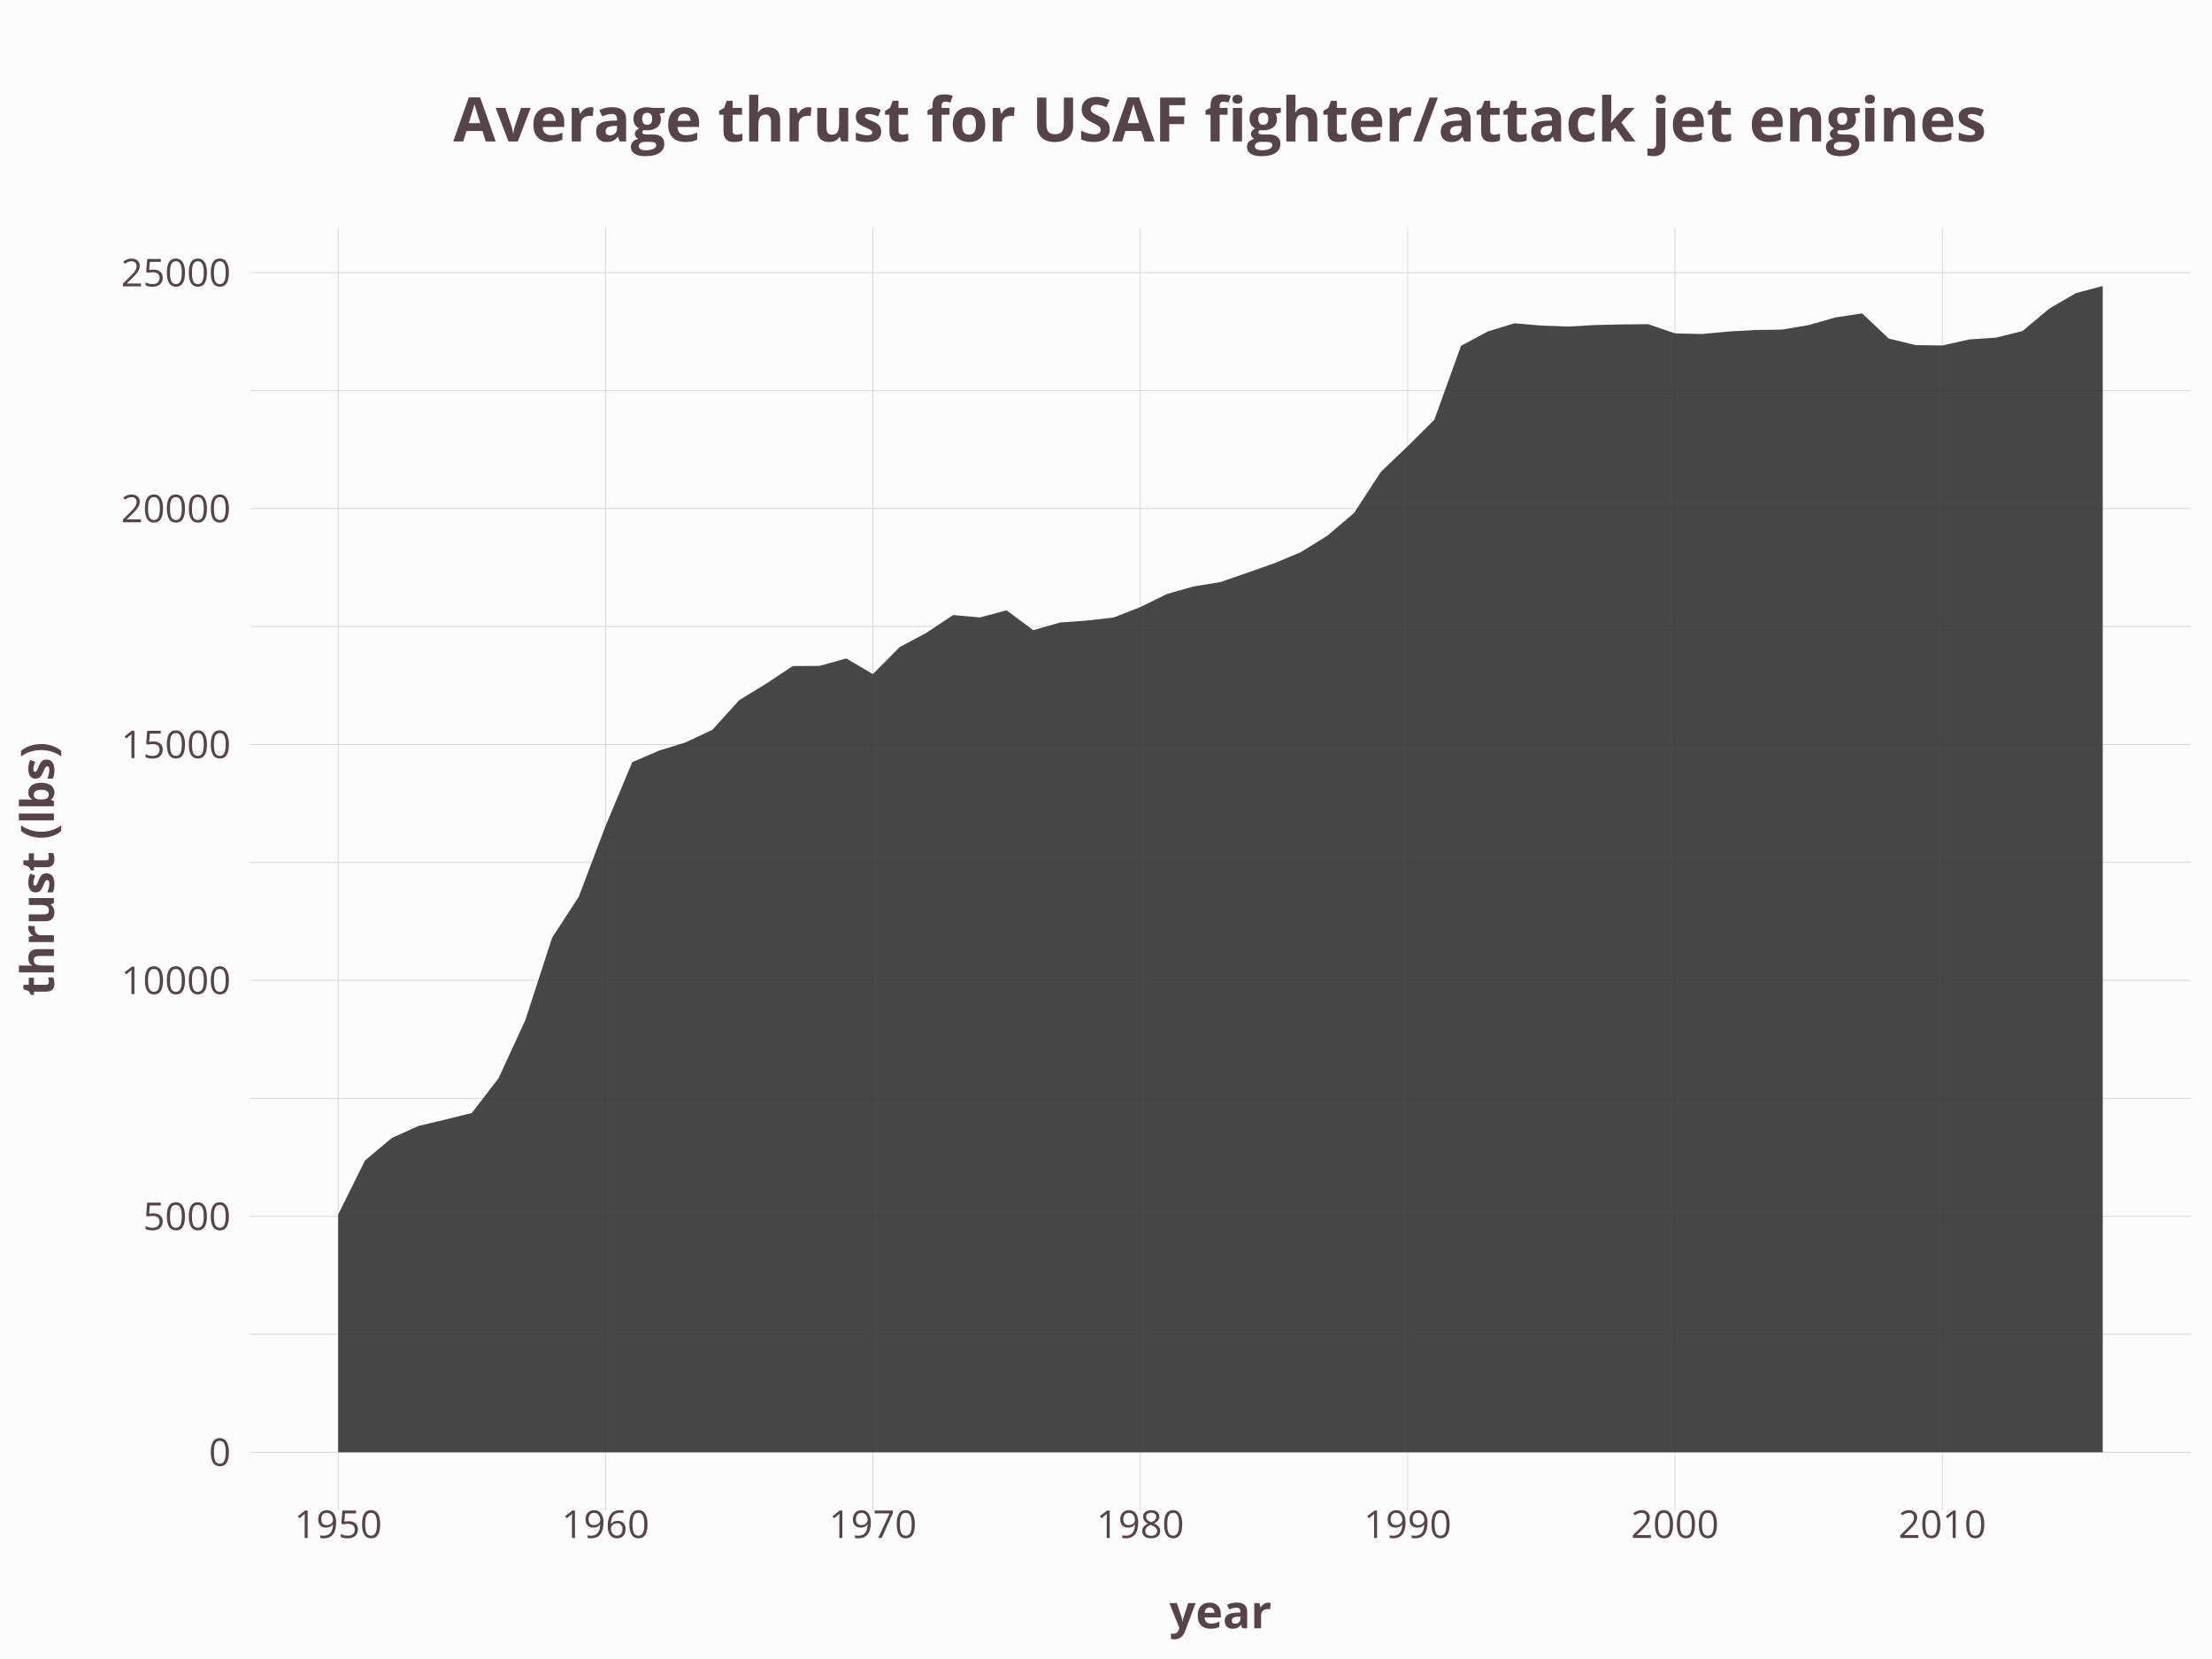
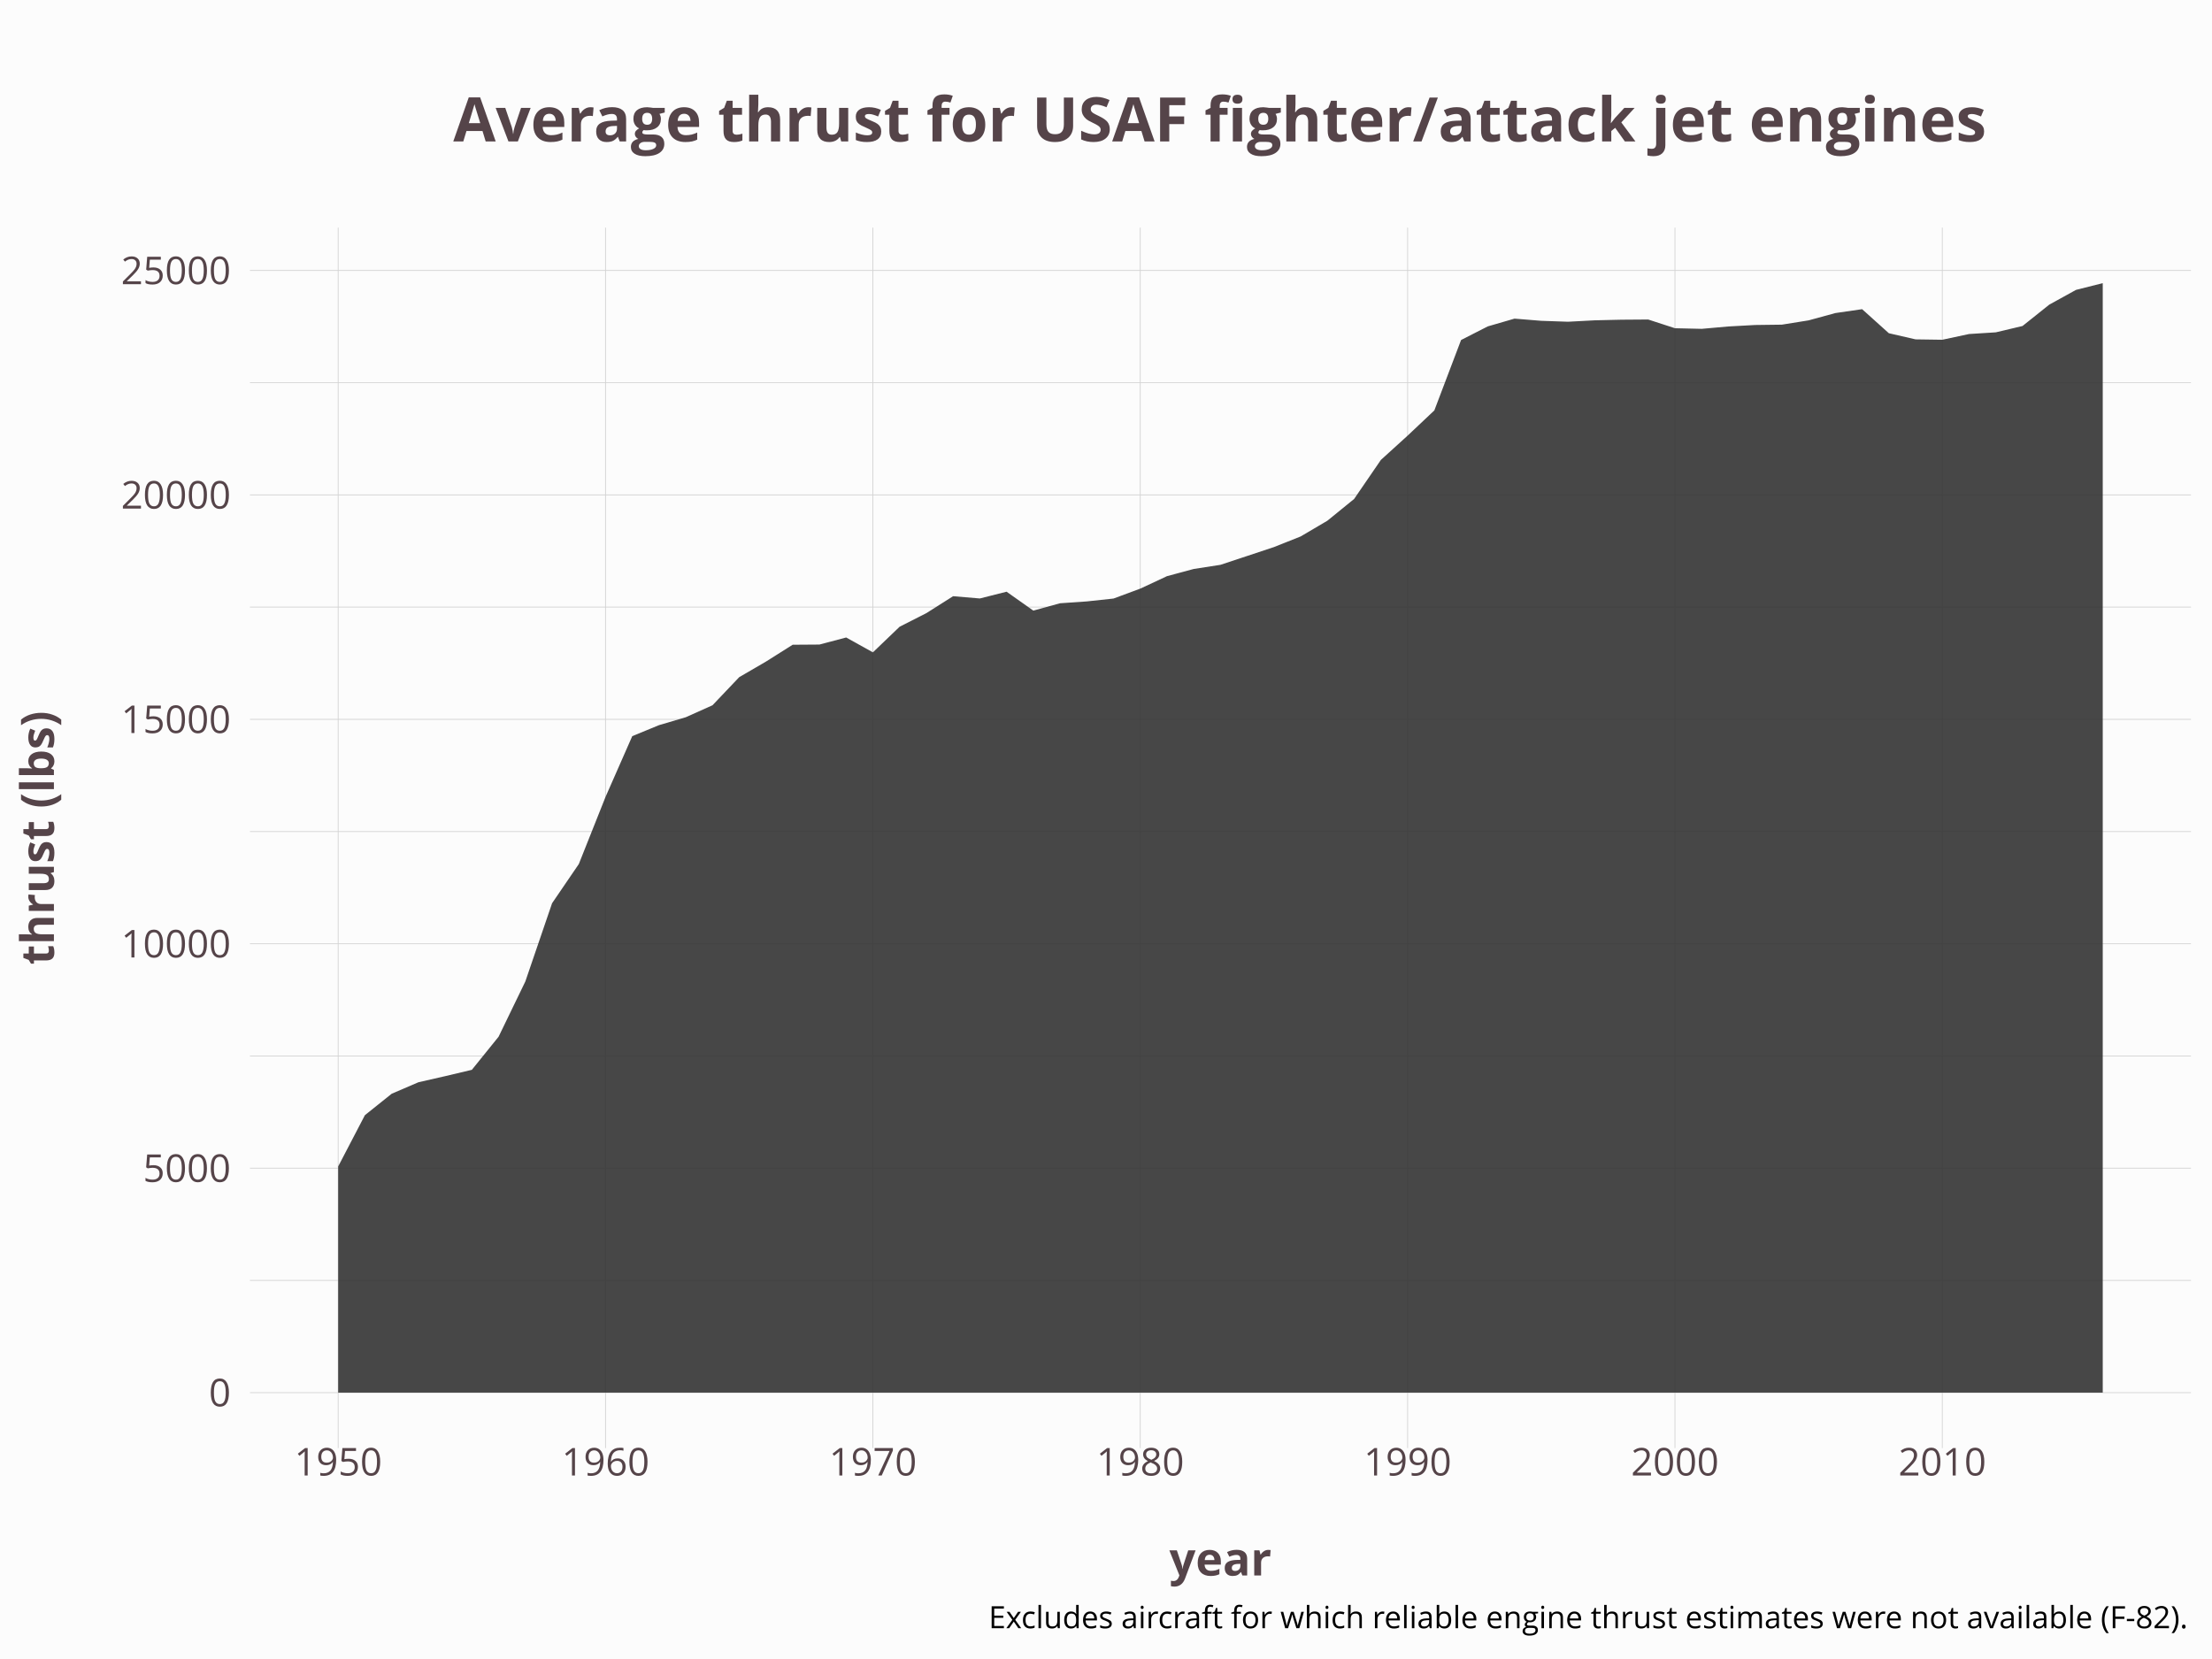
<svg xmlns="http://www.w3.org/2000/svg" viewBox="0 0 576.00 432.00">
  <defs>
    <style type="text/css">
    line, polyline, path, rect, circle {
      fill: none;
      stroke: #000000;
      stroke-linecap: round;
      stroke-linejoin: round;
      stroke-miterlimit: 10.00;
    }
  </style>
  </defs>
  <rect width="100%" height="100%" style="stroke: none; fill: #FFFFFF;" />
  <rect x="0.00" y="0.00" width="576.00" height="432.00" style="stroke-width: 1.07; stroke: #FCFCFC; fill: #FCFCFC;" />
  <defs>
-     <clipPath id="cpNjUuMDg3M3w1NzAuNTIxfDM5My4zNDJ8NTkuMjgzMQ==">
-       <rect x="65.09" y="59.28" width="505.43" height="334.06" />
+     <clipPath id="cpNjUuMDg3M3w1NzAuNTIxfDM3Ny4wODJ8NTkuMjgzMQ==">
+       <rect x="65.09" y="59.28" width="505.43" height="317.80" />
    </clipPath>
  </defs>
-   <rect x="65.09" y="59.28" width="505.43" height="334.06" style="stroke-width: 1.07; stroke: #FCFCFC; fill: #FCFCFC;" clip-path="url(#cpNjUuMDg3M3w1NzAuNTIxfDM5My4zNDJ8NTkuMjgzMQ==)" />
-   <polyline points="65.09,347.44 570.52,347.44 " style="stroke-width: 0.21; stroke: #D3D3D3; stroke-linecap: butt;" clip-path="url(#cpNjUuMDg3M3w1NzAuNTIxfDM5My4zNDJ8NTkuMjgzMQ==)" />
-   <polyline points="65.09,286.01 570.52,286.01 " style="stroke-width: 0.21; stroke: #D3D3D3; stroke-linecap: butt;" clip-path="url(#cpNjUuMDg3M3w1NzAuNTIxfDM5My4zNDJ8NTkuMjgzMQ==)" />
-   <polyline points="65.09,224.58 570.52,224.58 " style="stroke-width: 0.21; stroke: #D3D3D3; stroke-linecap: butt;" clip-path="url(#cpNjUuMDg3M3w1NzAuNTIxfDM5My4zNDJ8NTkuMjgzMQ==)" />
-   <polyline points="65.09,163.15 570.52,163.15 " style="stroke-width: 0.21; stroke: #D3D3D3; stroke-linecap: butt;" clip-path="url(#cpNjUuMDg3M3w1NzAuNTIxfDM5My4zNDJ8NTkuMjgzMQ==)" />
-   <polyline points="65.09,101.72 570.52,101.72 " style="stroke-width: 0.21; stroke: #D3D3D3; stroke-linecap: butt;" clip-path="url(#cpNjUuMDg3M3w1NzAuNTIxfDM5My4zNDJ8NTkuMjgzMQ==)" />
-   <polyline points="65.09,378.16 570.52,378.16 " style="stroke-width: 0.21; stroke: #D3D3D3; stroke-linecap: butt;" clip-path="url(#cpNjUuMDg3M3w1NzAuNTIxfDM5My4zNDJ8NTkuMjgzMQ==)" />
-   <polyline points="65.09,316.73 570.52,316.73 " style="stroke-width: 0.21; stroke: #D3D3D3; stroke-linecap: butt;" clip-path="url(#cpNjUuMDg3M3w1NzAuNTIxfDM5My4zNDJ8NTkuMjgzMQ==)" />
-   <polyline points="65.09,255.29 570.52,255.29 " style="stroke-width: 0.21; stroke: #D3D3D3; stroke-linecap: butt;" clip-path="url(#cpNjUuMDg3M3w1NzAuNTIxfDM5My4zNDJ8NTkuMjgzMQ==)" />
-   <polyline points="65.09,193.86 570.52,193.86 " style="stroke-width: 0.21; stroke: #D3D3D3; stroke-linecap: butt;" clip-path="url(#cpNjUuMDg3M3w1NzAuNTIxfDM5My4zNDJ8NTkuMjgzMQ==)" />
-   <polyline points="65.09,132.43 570.52,132.43 " style="stroke-width: 0.21; stroke: #D3D3D3; stroke-linecap: butt;" clip-path="url(#cpNjUuMDg3M3w1NzAuNTIxfDM5My4zNDJ8NTkuMjgzMQ==)" />
-   <polyline points="65.09,71.00 570.52,71.00 " style="stroke-width: 0.21; stroke: #D3D3D3; stroke-linecap: butt;" clip-path="url(#cpNjUuMDg3M3w1NzAuNTIxfDM5My4zNDJ8NTkuMjgzMQ==)" />
-   <polyline points="88.06,393.34 88.06,59.28 " style="stroke-width: 0.21; stroke: #D3D3D3; stroke-linecap: butt;" clip-path="url(#cpNjUuMDg3M3w1NzAuNTIxfDM5My4zNDJ8NTkuMjgzMQ==)" />
-   <polyline points="157.68,393.34 157.68,59.28 " style="stroke-width: 0.21; stroke: #D3D3D3; stroke-linecap: butt;" clip-path="url(#cpNjUuMDg3M3w1NzAuNTIxfDM5My4zNDJ8NTkuMjgzMQ==)" />
-   <polyline points="227.30,393.34 227.30,59.28 " style="stroke-width: 0.21; stroke: #D3D3D3; stroke-linecap: butt;" clip-path="url(#cpNjUuMDg3M3w1NzAuNTIxfDM5My4zNDJ8NTkuMjgzMQ==)" />
-   <polyline points="296.92,393.34 296.92,59.28 " style="stroke-width: 0.21; stroke: #D3D3D3; stroke-linecap: butt;" clip-path="url(#cpNjUuMDg3M3w1NzAuNTIxfDM5My4zNDJ8NTkuMjgzMQ==)" />
-   <polyline points="366.54,393.34 366.54,59.28 " style="stroke-width: 0.21; stroke: #D3D3D3; stroke-linecap: butt;" clip-path="url(#cpNjUuMDg3M3w1NzAuNTIxfDM5My4zNDJ8NTkuMjgzMQ==)" />
-   <polyline points="436.16,393.34 436.16,59.28 " style="stroke-width: 0.21; stroke: #D3D3D3; stroke-linecap: butt;" clip-path="url(#cpNjUuMDg3M3w1NzAuNTIxfDM5My4zNDJ8NTkuMjgzMQ==)" />
-   <polyline points="505.77,393.34 505.77,59.28 " style="stroke-width: 0.21; stroke: #D3D3D3; stroke-linecap: butt;" clip-path="url(#cpNjUuMDg3M3w1NzAuNTIxfDM5My4zNDJ8NTkuMjgzMQ==)" />
-   <polyline points="88.06,316.25 95.02,302.22 101.99,296.35 108.95,293.20 115.91,291.54 122.87,289.81 129.83,280.74 136.79,265.64 143.76,244.20 150.72,233.48 157.68,215.09 164.64,198.46 171.60,195.46 178.57,193.30 185.53,190.01 192.49,182.32 199.45,178.06 206.41,173.44 213.38,173.40 220.34,171.46 227.30,175.53 234.26,168.51 241.22,164.79 248.19,160.16 255.15,160.78 262.11,158.93 269.07,164.10 276.03,162.10 282.99,161.59 289.96,160.80 296.92,158.09 303.88,154.67 310.84,152.70 317.80,151.57 324.77,149.15 331.73,146.71 338.69,143.80 345.65,139.49 352.61,133.55 359.58,122.86 366.54,116.21 373.50,109.30 380.46,90.03 387.42,86.31 394.38,84.18 401.35,84.78 408.31,85.04 415.27,84.64 422.23,84.48 429.19,84.42 436.16,86.81 443.12,86.98 450.08,86.33 457.04,85.93 464.00,85.83 470.97,84.65 477.93,82.66 484.89,81.60 491.85,88.17 498.81,89.86 505.77,89.96 512.74,88.40 519.70,87.93 526.66,86.20 533.62,80.36 540.58,76.32 547.55,74.47 547.55,378.16 540.58,378.16 533.62,378.16 526.66,378.16 519.70,378.16 512.74,378.16 505.77,378.16 498.81,378.16 491.85,378.16 484.89,378.16 477.93,378.16 470.97,378.16 464.00,378.16 457.04,378.16 450.08,378.16 443.12,378.16 436.16,378.16 429.19,378.16 422.23,378.16 415.27,378.16 408.31,378.16 401.35,378.16 394.38,378.16 387.42,378.16 380.46,378.16 373.50,378.16 366.54,378.16 359.58,378.16 352.61,378.16 345.65,378.16 338.69,378.16 331.73,378.16 324.77,378.16 317.80,378.16 310.84,378.16 303.88,378.16 296.92,378.16 289.96,378.16 282.99,378.16 276.03,378.16 269.07,378.16 262.11,378.16 255.15,378.16 248.19,378.16 241.22,378.16 234.26,378.16 227.30,378.16 220.34,378.16 213.38,378.16 206.41,378.16 199.45,378.16 192.49,378.16 185.53,378.16 178.57,378.16 171.60,378.16 164.64,378.16 157.68,378.16 150.72,378.16 143.76,378.16 136.79,378.16 129.83,378.16 122.87,378.16 115.91,378.16 108.95,378.16 101.99,378.16 95.02,378.16 88.06,378.16 " style="stroke-width: 1.07; stroke: none; fill: #333333; fill-opacity: 0.90;" clip-path="url(#cpNjUuMDg3M3w1NzAuNTIxfDM5My4zNDJ8NTkuMjgzMQ==)" />
+   <rect x="65.09" y="59.28" width="505.43" height="317.80" style="stroke-width: 1.07; stroke: #FCFCFC; fill: #FCFCFC;" clip-path="url(#cpNjUuMDg3M3w1NzAuNTIxfDM3Ny4wODJ8NTkuMjgzMQ==)" />
+   <polyline points="65.09,333.42 570.52,333.42 " style="stroke-width: 0.21; stroke: #D3D3D3; stroke-linecap: butt;" clip-path="url(#cpNjUuMDg3M3w1NzAuNTIxfDM3Ny4wODJ8NTkuMjgzMQ==)" />
+   <polyline points="65.09,274.97 570.52,274.97 " style="stroke-width: 0.21; stroke: #D3D3D3; stroke-linecap: butt;" clip-path="url(#cpNjUuMDg3M3w1NzAuNTIxfDM3Ny4wODJ8NTkuMjgzMQ==)" />
+   <polyline points="65.09,216.53 570.52,216.53 " style="stroke-width: 0.21; stroke: #D3D3D3; stroke-linecap: butt;" clip-path="url(#cpNjUuMDg3M3w1NzAuNTIxfDM3Ny4wODJ8NTkuMjgzMQ==)" />
+   <polyline points="65.09,158.09 570.52,158.09 " style="stroke-width: 0.21; stroke: #D3D3D3; stroke-linecap: butt;" clip-path="url(#cpNjUuMDg3M3w1NzAuNTIxfDM3Ny4wODJ8NTkuMjgzMQ==)" />
+   <polyline points="65.09,99.65 570.52,99.65 " style="stroke-width: 0.21; stroke: #D3D3D3; stroke-linecap: butt;" clip-path="url(#cpNjUuMDg3M3w1NzAuNTIxfDM3Ny4wODJ8NTkuMjgzMQ==)" />
+   <polyline points="65.09,362.64 570.52,362.64 " style="stroke-width: 0.21; stroke: #D3D3D3; stroke-linecap: butt;" clip-path="url(#cpNjUuMDg3M3w1NzAuNTIxfDM3Ny4wODJ8NTkuMjgzMQ==)" />
+   <polyline points="65.09,304.19 570.52,304.19 " style="stroke-width: 0.21; stroke: #D3D3D3; stroke-linecap: butt;" clip-path="url(#cpNjUuMDg3M3w1NzAuNTIxfDM3Ny4wODJ8NTkuMjgzMQ==)" />
+   <polyline points="65.09,245.75 570.52,245.75 " style="stroke-width: 0.21; stroke: #D3D3D3; stroke-linecap: butt;" clip-path="url(#cpNjUuMDg3M3w1NzAuNTIxfDM3Ny4wODJ8NTkuMjgzMQ==)" />
+   <polyline points="65.09,187.31 570.52,187.31 " style="stroke-width: 0.21; stroke: #D3D3D3; stroke-linecap: butt;" clip-path="url(#cpNjUuMDg3M3w1NzAuNTIxfDM3Ny4wODJ8NTkuMjgzMQ==)" />
+   <polyline points="65.09,128.87 570.52,128.87 " style="stroke-width: 0.21; stroke: #D3D3D3; stroke-linecap: butt;" clip-path="url(#cpNjUuMDg3M3w1NzAuNTIxfDM3Ny4wODJ8NTkuMjgzMQ==)" />
+   <polyline points="65.09,70.43 570.52,70.43 " style="stroke-width: 0.21; stroke: #D3D3D3; stroke-linecap: butt;" clip-path="url(#cpNjUuMDg3M3w1NzAuNTIxfDM3Ny4wODJ8NTkuMjgzMQ==)" />
+   <polyline points="88.06,377.08 88.06,59.28 " style="stroke-width: 0.21; stroke: #D3D3D3; stroke-linecap: butt;" clip-path="url(#cpNjUuMDg3M3w1NzAuNTIxfDM3Ny4wODJ8NTkuMjgzMQ==)" />
+   <polyline points="157.68,377.08 157.68,59.28 " style="stroke-width: 0.21; stroke: #D3D3D3; stroke-linecap: butt;" clip-path="url(#cpNjUuMDg3M3w1NzAuNTIxfDM3Ny4wODJ8NTkuMjgzMQ==)" />
+   <polyline points="227.30,377.08 227.30,59.28 " style="stroke-width: 0.21; stroke: #D3D3D3; stroke-linecap: butt;" clip-path="url(#cpNjUuMDg3M3w1NzAuNTIxfDM3Ny4wODJ8NTkuMjgzMQ==)" />
+   <polyline points="296.92,377.08 296.92,59.28 " style="stroke-width: 0.21; stroke: #D3D3D3; stroke-linecap: butt;" clip-path="url(#cpNjUuMDg3M3w1NzAuNTIxfDM3Ny4wODJ8NTkuMjgzMQ==)" />
+   <polyline points="366.54,377.08 366.54,59.28 " style="stroke-width: 0.21; stroke: #D3D3D3; stroke-linecap: butt;" clip-path="url(#cpNjUuMDg3M3w1NzAuNTIxfDM3Ny4wODJ8NTkuMjgzMQ==)" />
+   <polyline points="436.16,377.08 436.16,59.28 " style="stroke-width: 0.21; stroke: #D3D3D3; stroke-linecap: butt;" clip-path="url(#cpNjUuMDg3M3w1NzAuNTIxfDM3Ny4wODJ8NTkuMjgzMQ==)" />
+   <polyline points="505.77,377.08 505.77,59.28 " style="stroke-width: 0.21; stroke: #D3D3D3; stroke-linecap: butt;" clip-path="url(#cpNjUuMDg3M3w1NzAuNTIxfDM3Ny4wODJ8NTkuMjgzMQ==)" />
+   <polyline points="88.06,303.74 95.02,290.39 101.99,284.81 108.95,281.82 115.91,280.23 122.87,278.58 129.83,269.96 136.79,255.59 143.76,235.20 150.72,225.00 157.68,207.51 164.64,191.69 171.60,188.83 178.57,186.77 185.53,183.65 192.49,176.33 199.45,172.28 206.41,167.89 213.38,167.84 220.34,166.00 227.30,169.87 234.26,163.20 241.22,159.66 248.19,155.25 255.15,155.84 262.11,154.08 269.07,159.00 276.03,157.09 282.99,156.61 289.96,155.86 296.92,153.28 303.88,150.03 310.84,148.16 317.80,147.08 324.77,144.77 331.73,142.46 338.69,139.69 345.65,135.59 352.61,129.93 359.58,119.76 366.54,113.44 373.50,106.87 380.46,88.54 387.42,84.99 394.38,82.97 401.35,83.54 408.31,83.78 415.27,83.41 422.23,83.25 429.19,83.20 436.16,85.47 443.12,85.63 450.08,85.01 457.04,84.63 464.00,84.54 470.97,83.42 477.93,81.52 484.89,80.51 491.85,86.77 498.81,88.37 505.77,88.47 512.74,86.98 519.70,86.54 526.66,84.89 533.62,79.33 540.58,75.49 547.55,73.73 547.55,362.64 540.58,362.64 533.62,362.64 526.66,362.64 519.70,362.64 512.74,362.64 505.77,362.64 498.81,362.64 491.85,362.64 484.89,362.64 477.93,362.64 470.97,362.64 464.00,362.64 457.04,362.64 450.08,362.64 443.12,362.64 436.16,362.64 429.19,362.64 422.23,362.64 415.27,362.64 408.31,362.64 401.35,362.64 394.38,362.64 387.42,362.64 380.46,362.64 373.50,362.64 366.54,362.64 359.58,362.64 352.61,362.64 345.65,362.64 338.69,362.64 331.73,362.64 324.77,362.64 317.80,362.64 310.84,362.64 303.88,362.64 296.92,362.64 289.96,362.64 282.99,362.64 276.03,362.64 269.07,362.64 262.11,362.64 255.15,362.64 248.19,362.64 241.22,362.64 234.26,362.64 227.30,362.64 220.34,362.64 213.38,362.64 206.41,362.64 199.45,362.64 192.49,362.64 185.53,362.64 178.57,362.64 171.60,362.64 164.64,362.64 157.68,362.64 150.72,362.64 143.76,362.64 136.79,362.64 129.83,362.64 122.87,362.64 115.91,362.64 108.95,362.64 101.99,362.64 95.02,362.64 88.06,362.64 " style="stroke-width: 1.07; stroke: none; fill: #333333; fill-opacity: 0.90;" clip-path="url(#cpNjUuMDg3M3w1NzAuNTIxfDM3Ny4wODJ8NTkuMjgzMQ==)" />
  <defs>
    <clipPath id="cpMHw1NzZ8NDMyfDA=">
      <rect x="0.00" y="0.00" width="576.00" height="432.00" />
    </clipPath>
  </defs>
  <g clip-path="url(#cpMHw1NzZ8NDMyfDA=)">
-     <text x="54.39" y="381.73" style="font-size: 10.00px; fill: #554449; font-family: Open Sans;" textLength="5.72px" lengthAdjust="spacingAndGlyphs">0</text>
+     <text x="54.39" y="366.21" style="font-size: 10.00px; fill: #554449; font-family: Open Sans;" textLength="5.72px" lengthAdjust="spacingAndGlyphs">0</text>
  </g>
  <g clip-path="url(#cpMHw1NzZ8NDMyfDA=)">
-     <text x="37.23" y="320.30" style="font-size: 10.00px; fill: #554449; font-family: Open Sans;" textLength="22.87px" lengthAdjust="spacingAndGlyphs">5000</text>
+     <text x="37.23" y="307.77" style="font-size: 10.00px; fill: #554449; font-family: Open Sans;" textLength="22.87px" lengthAdjust="spacingAndGlyphs">5000</text>
  </g>
  <g clip-path="url(#cpMHw1NzZ8NDMyfDA=)">
-     <text x="31.52" y="258.86" style="font-size: 10.00px; fill: #554449; font-family: Open Sans;" textLength="28.59px" lengthAdjust="spacingAndGlyphs">10000</text>
+     <text x="31.52" y="249.32" style="font-size: 10.00px; fill: #554449; font-family: Open Sans;" textLength="28.59px" lengthAdjust="spacingAndGlyphs">10000</text>
  </g>
  <g clip-path="url(#cpMHw1NzZ8NDMyfDA=)">
-     <text x="31.52" y="197.43" style="font-size: 10.00px; fill: #554449; font-family: Open Sans;" textLength="28.59px" lengthAdjust="spacingAndGlyphs">15000</text>
+     <text x="31.52" y="190.88" style="font-size: 10.00px; fill: #554449; font-family: Open Sans;" textLength="28.59px" lengthAdjust="spacingAndGlyphs">15000</text>
  </g>
  <g clip-path="url(#cpMHw1NzZ8NDMyfDA=)">
-     <text x="31.52" y="136.00" style="font-size: 10.00px; fill: #554449; font-family: Open Sans;" textLength="28.59px" lengthAdjust="spacingAndGlyphs">20000</text>
+     <text x="31.52" y="132.44" style="font-size: 10.00px; fill: #554449; font-family: Open Sans;" textLength="28.59px" lengthAdjust="spacingAndGlyphs">20000</text>
  </g>
  <g clip-path="url(#cpMHw1NzZ8NDMyfDA=)">
-     <text x="31.52" y="74.57" style="font-size: 10.00px; fill: #554449; font-family: Open Sans;" textLength="28.59px" lengthAdjust="spacingAndGlyphs">25000</text>
+     <text x="31.52" y="74.00" style="font-size: 10.00px; fill: #554449; font-family: Open Sans;" textLength="28.59px" lengthAdjust="spacingAndGlyphs">25000</text>
  </g>
-   <polyline points="65.09,378.16 65.09,378.16 " style="stroke-width: 1.07; stroke: #333333; stroke-linecap: butt;" clip-path="url(#cpMHw1NzZ8NDMyfDA=)" />
-   <polyline points="65.09,316.73 65.09,316.73 " style="stroke-width: 1.07; stroke: #333333; stroke-linecap: butt;" clip-path="url(#cpMHw1NzZ8NDMyfDA=)" />
-   <polyline points="65.09,255.29 65.09,255.29 " style="stroke-width: 1.07; stroke: #333333; stroke-linecap: butt;" clip-path="url(#cpMHw1NzZ8NDMyfDA=)" />
-   <polyline points="65.09,193.86 65.09,193.86 " style="stroke-width: 1.07; stroke: #333333; stroke-linecap: butt;" clip-path="url(#cpMHw1NzZ8NDMyfDA=)" />
-   <polyline points="65.09,132.43 65.09,132.43 " style="stroke-width: 1.07; stroke: #333333; stroke-linecap: butt;" clip-path="url(#cpMHw1NzZ8NDMyfDA=)" />
-   <polyline points="65.09,71.00 65.09,71.00 " style="stroke-width: 1.07; stroke: #333333; stroke-linecap: butt;" clip-path="url(#cpMHw1NzZ8NDMyfDA=)" />
-   <polyline points="88.06,393.34 88.06,393.34 " style="stroke-width: 1.07; stroke: #333333; stroke-linecap: butt;" clip-path="url(#cpMHw1NzZ8NDMyfDA=)" />
-   <polyline points="157.68,393.34 157.68,393.34 " style="stroke-width: 1.07; stroke: #333333; stroke-linecap: butt;" clip-path="url(#cpMHw1NzZ8NDMyfDA=)" />
-   <polyline points="227.30,393.34 227.30,393.34 " style="stroke-width: 1.07; stroke: #333333; stroke-linecap: butt;" clip-path="url(#cpMHw1NzZ8NDMyfDA=)" />
-   <polyline points="296.92,393.34 296.92,393.34 " style="stroke-width: 1.07; stroke: #333333; stroke-linecap: butt;" clip-path="url(#cpMHw1NzZ8NDMyfDA=)" />
-   <polyline points="366.54,393.34 366.54,393.34 " style="stroke-width: 1.07; stroke: #333333; stroke-linecap: butt;" clip-path="url(#cpMHw1NzZ8NDMyfDA=)" />
-   <polyline points="436.16,393.34 436.16,393.34 " style="stroke-width: 1.07; stroke: #333333; stroke-linecap: butt;" clip-path="url(#cpMHw1NzZ8NDMyfDA=)" />
-   <polyline points="505.77,393.34 505.77,393.34 " style="stroke-width: 1.07; stroke: #333333; stroke-linecap: butt;" clip-path="url(#cpMHw1NzZ8NDMyfDA=)" />
+   <polyline points="65.09,362.64 65.09,362.64 " style="stroke-width: 1.07; stroke: #333333; stroke-linecap: butt;" clip-path="url(#cpMHw1NzZ8NDMyfDA=)" />
+   <polyline points="65.09,304.19 65.09,304.19 " style="stroke-width: 1.07; stroke: #333333; stroke-linecap: butt;" clip-path="url(#cpMHw1NzZ8NDMyfDA=)" />
+   <polyline points="65.09,245.75 65.09,245.75 " style="stroke-width: 1.07; stroke: #333333; stroke-linecap: butt;" clip-path="url(#cpMHw1NzZ8NDMyfDA=)" />
+   <polyline points="65.09,187.31 65.09,187.31 " style="stroke-width: 1.07; stroke: #333333; stroke-linecap: butt;" clip-path="url(#cpMHw1NzZ8NDMyfDA=)" />
+   <polyline points="65.09,128.87 65.09,128.87 " style="stroke-width: 1.07; stroke: #333333; stroke-linecap: butt;" clip-path="url(#cpMHw1NzZ8NDMyfDA=)" />
+   <polyline points="65.09,70.43 65.09,70.43 " style="stroke-width: 1.07; stroke: #333333; stroke-linecap: butt;" clip-path="url(#cpMHw1NzZ8NDMyfDA=)" />
+   <polyline points="88.06,377.08 88.06,377.08 " style="stroke-width: 1.07; stroke: #333333; stroke-linecap: butt;" clip-path="url(#cpMHw1NzZ8NDMyfDA=)" />
+   <polyline points="157.68,377.08 157.68,377.08 " style="stroke-width: 1.07; stroke: #333333; stroke-linecap: butt;" clip-path="url(#cpMHw1NzZ8NDMyfDA=)" />
+   <polyline points="227.30,377.08 227.30,377.08 " style="stroke-width: 1.07; stroke: #333333; stroke-linecap: butt;" clip-path="url(#cpMHw1NzZ8NDMyfDA=)" />
+   <polyline points="296.92,377.08 296.92,377.08 " style="stroke-width: 1.07; stroke: #333333; stroke-linecap: butt;" clip-path="url(#cpMHw1NzZ8NDMyfDA=)" />
+   <polyline points="366.54,377.08 366.54,377.08 " style="stroke-width: 1.07; stroke: #333333; stroke-linecap: butt;" clip-path="url(#cpMHw1NzZ8NDMyfDA=)" />
+   <polyline points="436.16,377.08 436.16,377.08 " style="stroke-width: 1.07; stroke: #333333; stroke-linecap: butt;" clip-path="url(#cpMHw1NzZ8NDMyfDA=)" />
+   <polyline points="505.77,377.08 505.77,377.08 " style="stroke-width: 1.07; stroke: #333333; stroke-linecap: butt;" clip-path="url(#cpMHw1NzZ8NDMyfDA=)" />
  <g clip-path="url(#cpMHw1NzZ8NDMyfDA=)">
-     <text x="76.63" y="400.48" style="font-size: 10.00px; fill: #554449; font-family: Open Sans;" textLength="22.87px" lengthAdjust="spacingAndGlyphs">1950</text>
+     <text x="76.63" y="384.22" style="font-size: 10.00px; fill: #554449; font-family: Open Sans;" textLength="22.87px" lengthAdjust="spacingAndGlyphs">1950</text>
  </g>
  <g clip-path="url(#cpMHw1NzZ8NDMyfDA=)">
-     <text x="146.24" y="400.48" style="font-size: 10.00px; fill: #554449; font-family: Open Sans;" textLength="22.87px" lengthAdjust="spacingAndGlyphs">1960</text>
+     <text x="146.24" y="384.22" style="font-size: 10.00px; fill: #554449; font-family: Open Sans;" textLength="22.87px" lengthAdjust="spacingAndGlyphs">1960</text>
  </g>
  <g clip-path="url(#cpMHw1NzZ8NDMyfDA=)">
-     <text x="215.86" y="400.48" style="font-size: 10.00px; fill: #554449; font-family: Open Sans;" textLength="22.87px" lengthAdjust="spacingAndGlyphs">1970</text>
+     <text x="215.86" y="384.22" style="font-size: 10.00px; fill: #554449; font-family: Open Sans;" textLength="22.87px" lengthAdjust="spacingAndGlyphs">1970</text>
  </g>
  <g clip-path="url(#cpMHw1NzZ8NDMyfDA=)">
-     <text x="285.48" y="400.48" style="font-size: 10.00px; fill: #554449; font-family: Open Sans;" textLength="22.87px" lengthAdjust="spacingAndGlyphs">1980</text>
+     <text x="285.48" y="384.22" style="font-size: 10.00px; fill: #554449; font-family: Open Sans;" textLength="22.87px" lengthAdjust="spacingAndGlyphs">1980</text>
  </g>
  <g clip-path="url(#cpMHw1NzZ8NDMyfDA=)">
-     <text x="355.10" y="400.48" style="font-size: 10.00px; fill: #554449; font-family: Open Sans;" textLength="22.87px" lengthAdjust="spacingAndGlyphs">1990</text>
+     <text x="355.10" y="384.22" style="font-size: 10.00px; fill: #554449; font-family: Open Sans;" textLength="22.87px" lengthAdjust="spacingAndGlyphs">1990</text>
  </g>
  <g clip-path="url(#cpMHw1NzZ8NDMyfDA=)">
-     <text x="424.72" y="400.48" style="font-size: 10.00px; fill: #554449; font-family: Open Sans;" textLength="22.87px" lengthAdjust="spacingAndGlyphs">2000</text>
+     <text x="424.72" y="384.22" style="font-size: 10.00px; fill: #554449; font-family: Open Sans;" textLength="22.87px" lengthAdjust="spacingAndGlyphs">2000</text>
  </g>
  <g clip-path="url(#cpMHw1NzZ8NDMyfDA=)">
-     <text x="494.34" y="400.48" style="font-size: 10.00px; fill: #554449; font-family: Open Sans;" textLength="22.87px" lengthAdjust="spacingAndGlyphs">2010</text>
+     <text x="494.34" y="384.22" style="font-size: 10.00px; fill: #554449; font-family: Open Sans;" textLength="22.87px" lengthAdjust="spacingAndGlyphs">2010</text>
  </g>
  <g clip-path="url(#cpMHw1NzZ8NDMyfDA=)">
-     <text x="304.50" y="423.99" style="font-size: 12.00px; font-weight: bold; fill: #554449; font-family: Open Sans;" textLength="26.61px" lengthAdjust="spacingAndGlyphs">year</text>
+     <text x="304.50" y="410.26" style="font-size: 12.00px; font-weight: bold; fill: #554449; font-family: Open Sans;" textLength="26.61px" lengthAdjust="spacingAndGlyphs">year</text>
  </g>
  <g clip-path="url(#cpMHw1NzZ8NDMyfDA=)">
-     <text transform="translate(14.04,259.35) rotate(-90)" style="font-size: 12.00px; font-weight: bold; fill: #554449; font-family: Open Sans;" textLength="66.08px" lengthAdjust="spacingAndGlyphs">thrust (lbs)</text>
+     <text transform="translate(14.04,251.22) rotate(-90)" style="font-size: 12.00px; font-weight: bold; fill: #554449; font-family: Open Sans;" textLength="66.08px" lengthAdjust="spacingAndGlyphs">thrust (lbs)</text>
  </g>
  <g clip-path="url(#cpMHw1NzZ8NDMyfDA=)">
    <text x="118.03" y="36.83" style="font-size: 16.00px; font-weight: bold; fill: #554449; font-family: Open Sans;" textLength="399.55px" lengthAdjust="spacingAndGlyphs">Average thrust for USAF fighter/attack jet engines</text>
  </g>
+   <g clip-path="url(#cpMHw1NzZ8NDMyfDA=)">
+     <text x="257.44" y="423.99" style="font-size: 8.00px; font-family: Open Sans;" textLength="313.08px" lengthAdjust="spacingAndGlyphs">Excludes aircraft for which reliable engine thrust estimates were not available (F-82).</text>
+   </g>
</svg>
